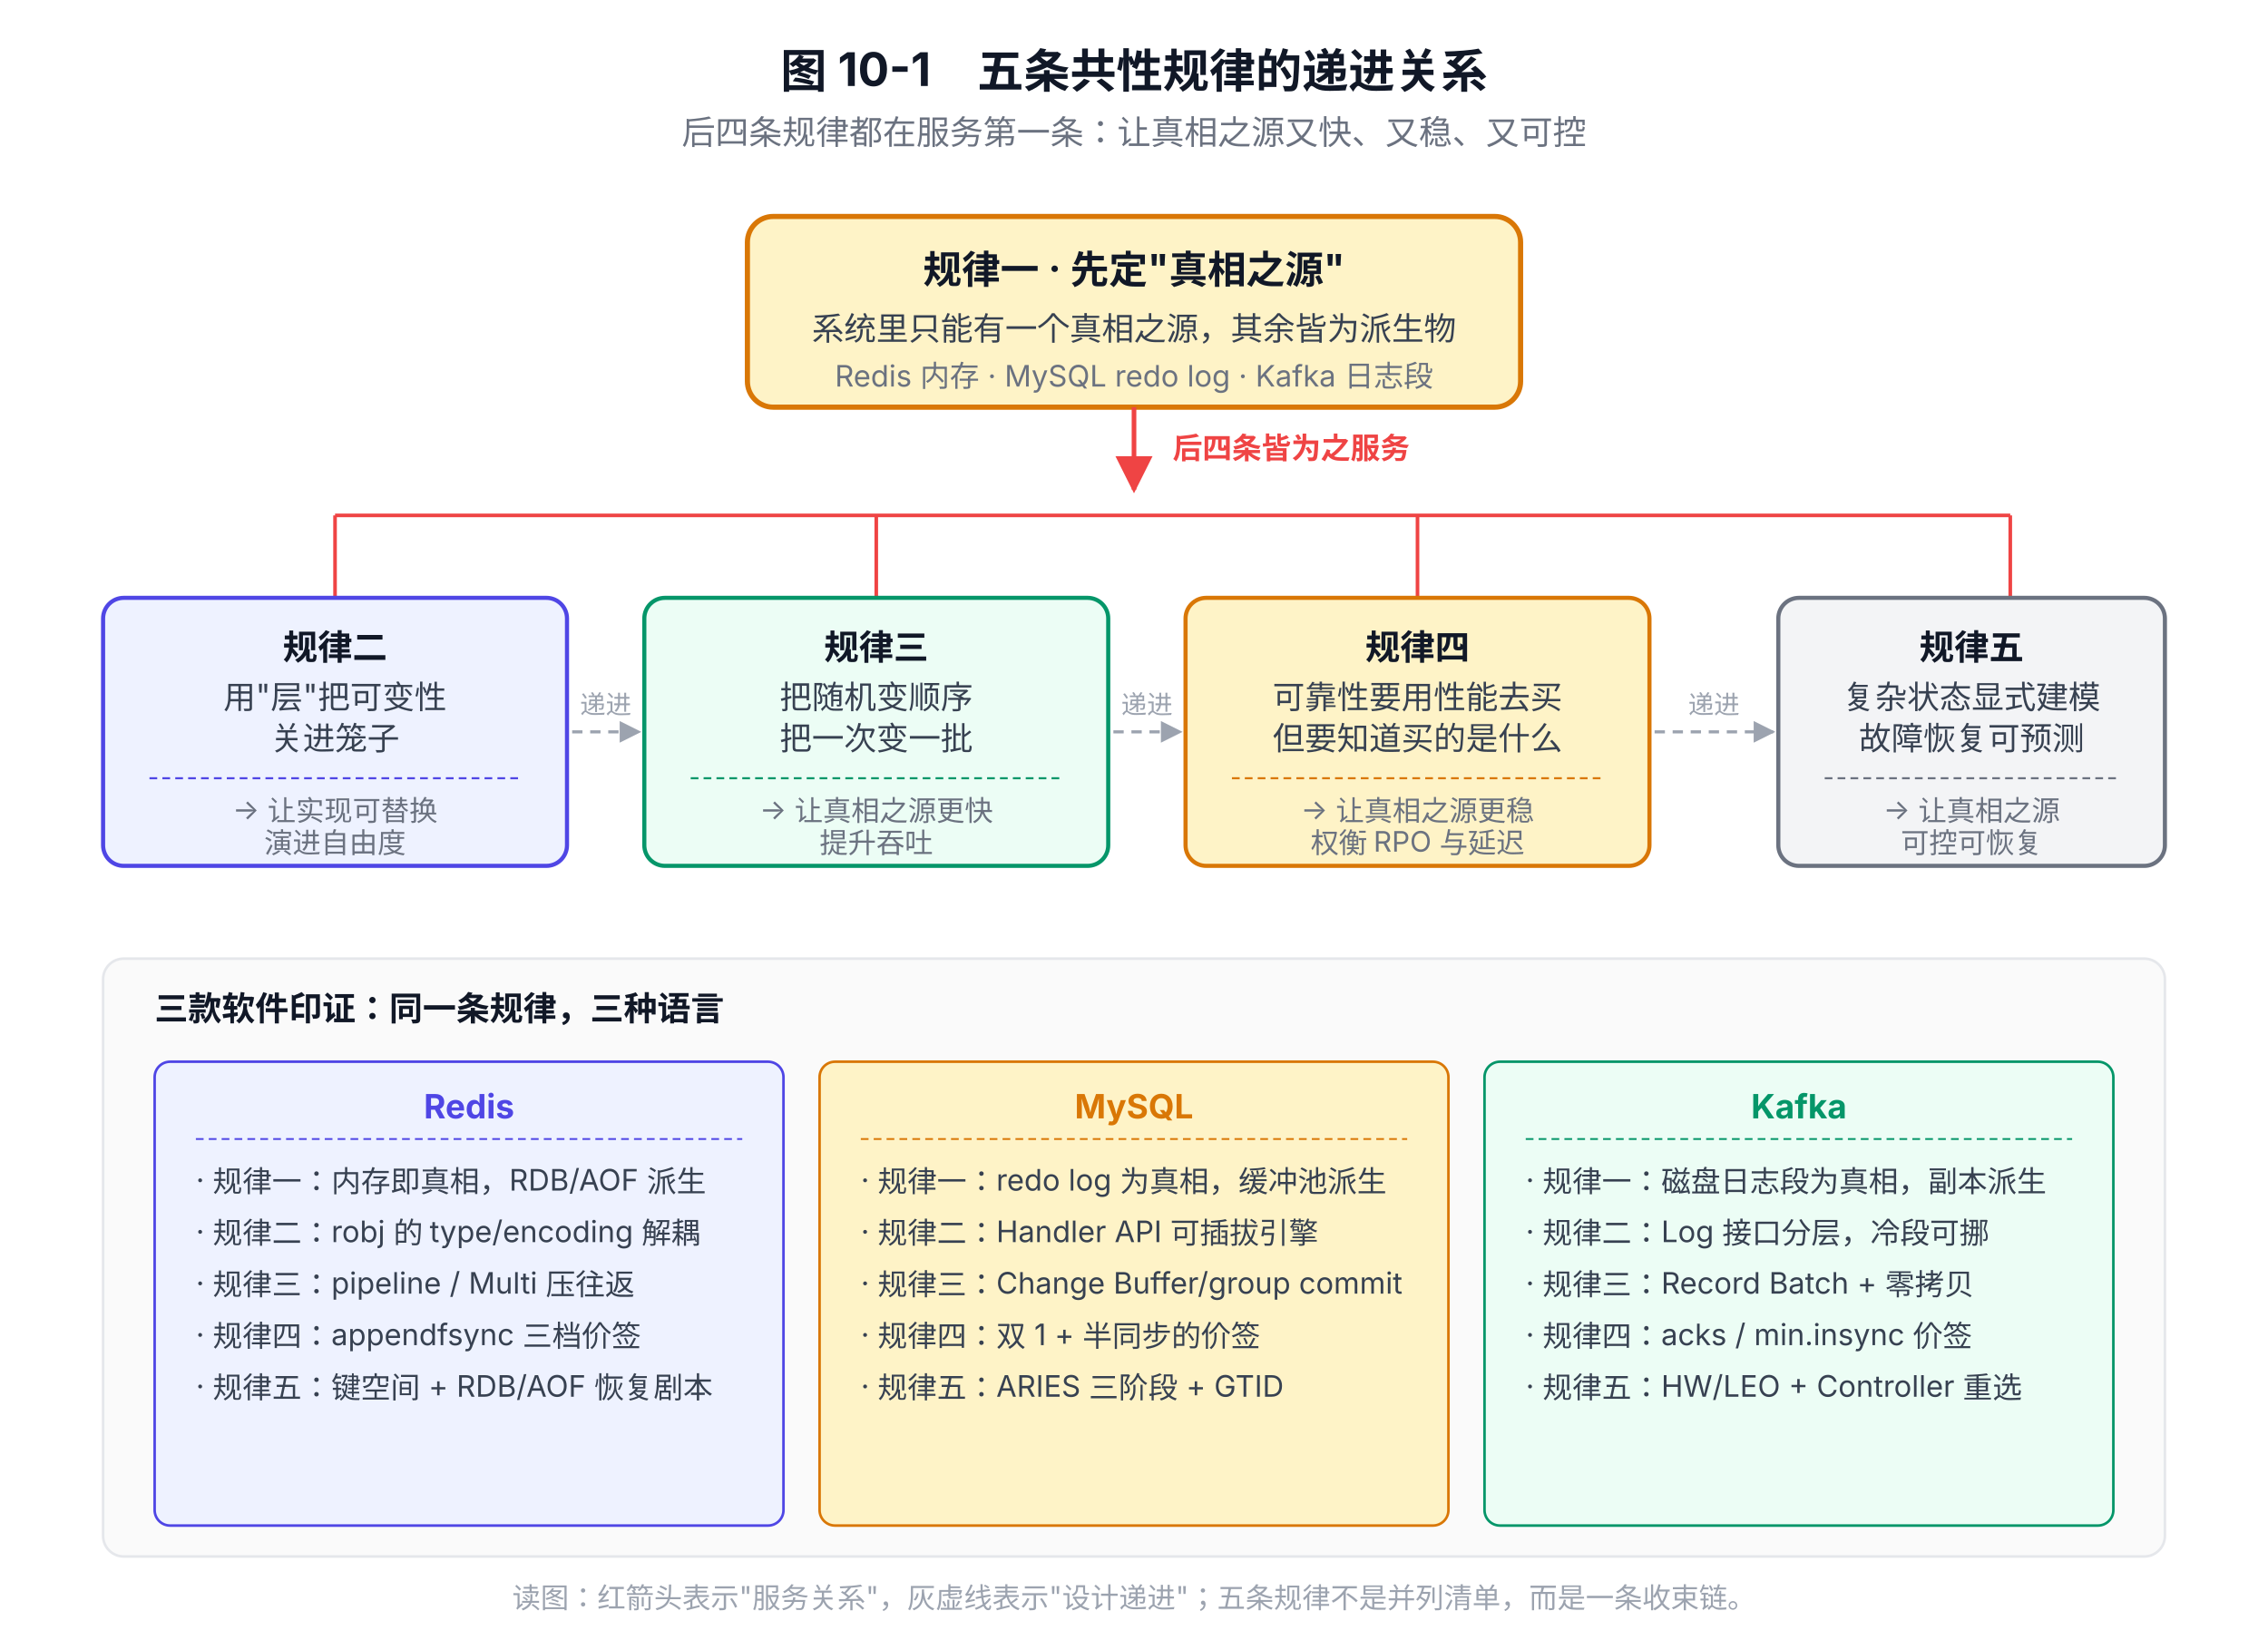
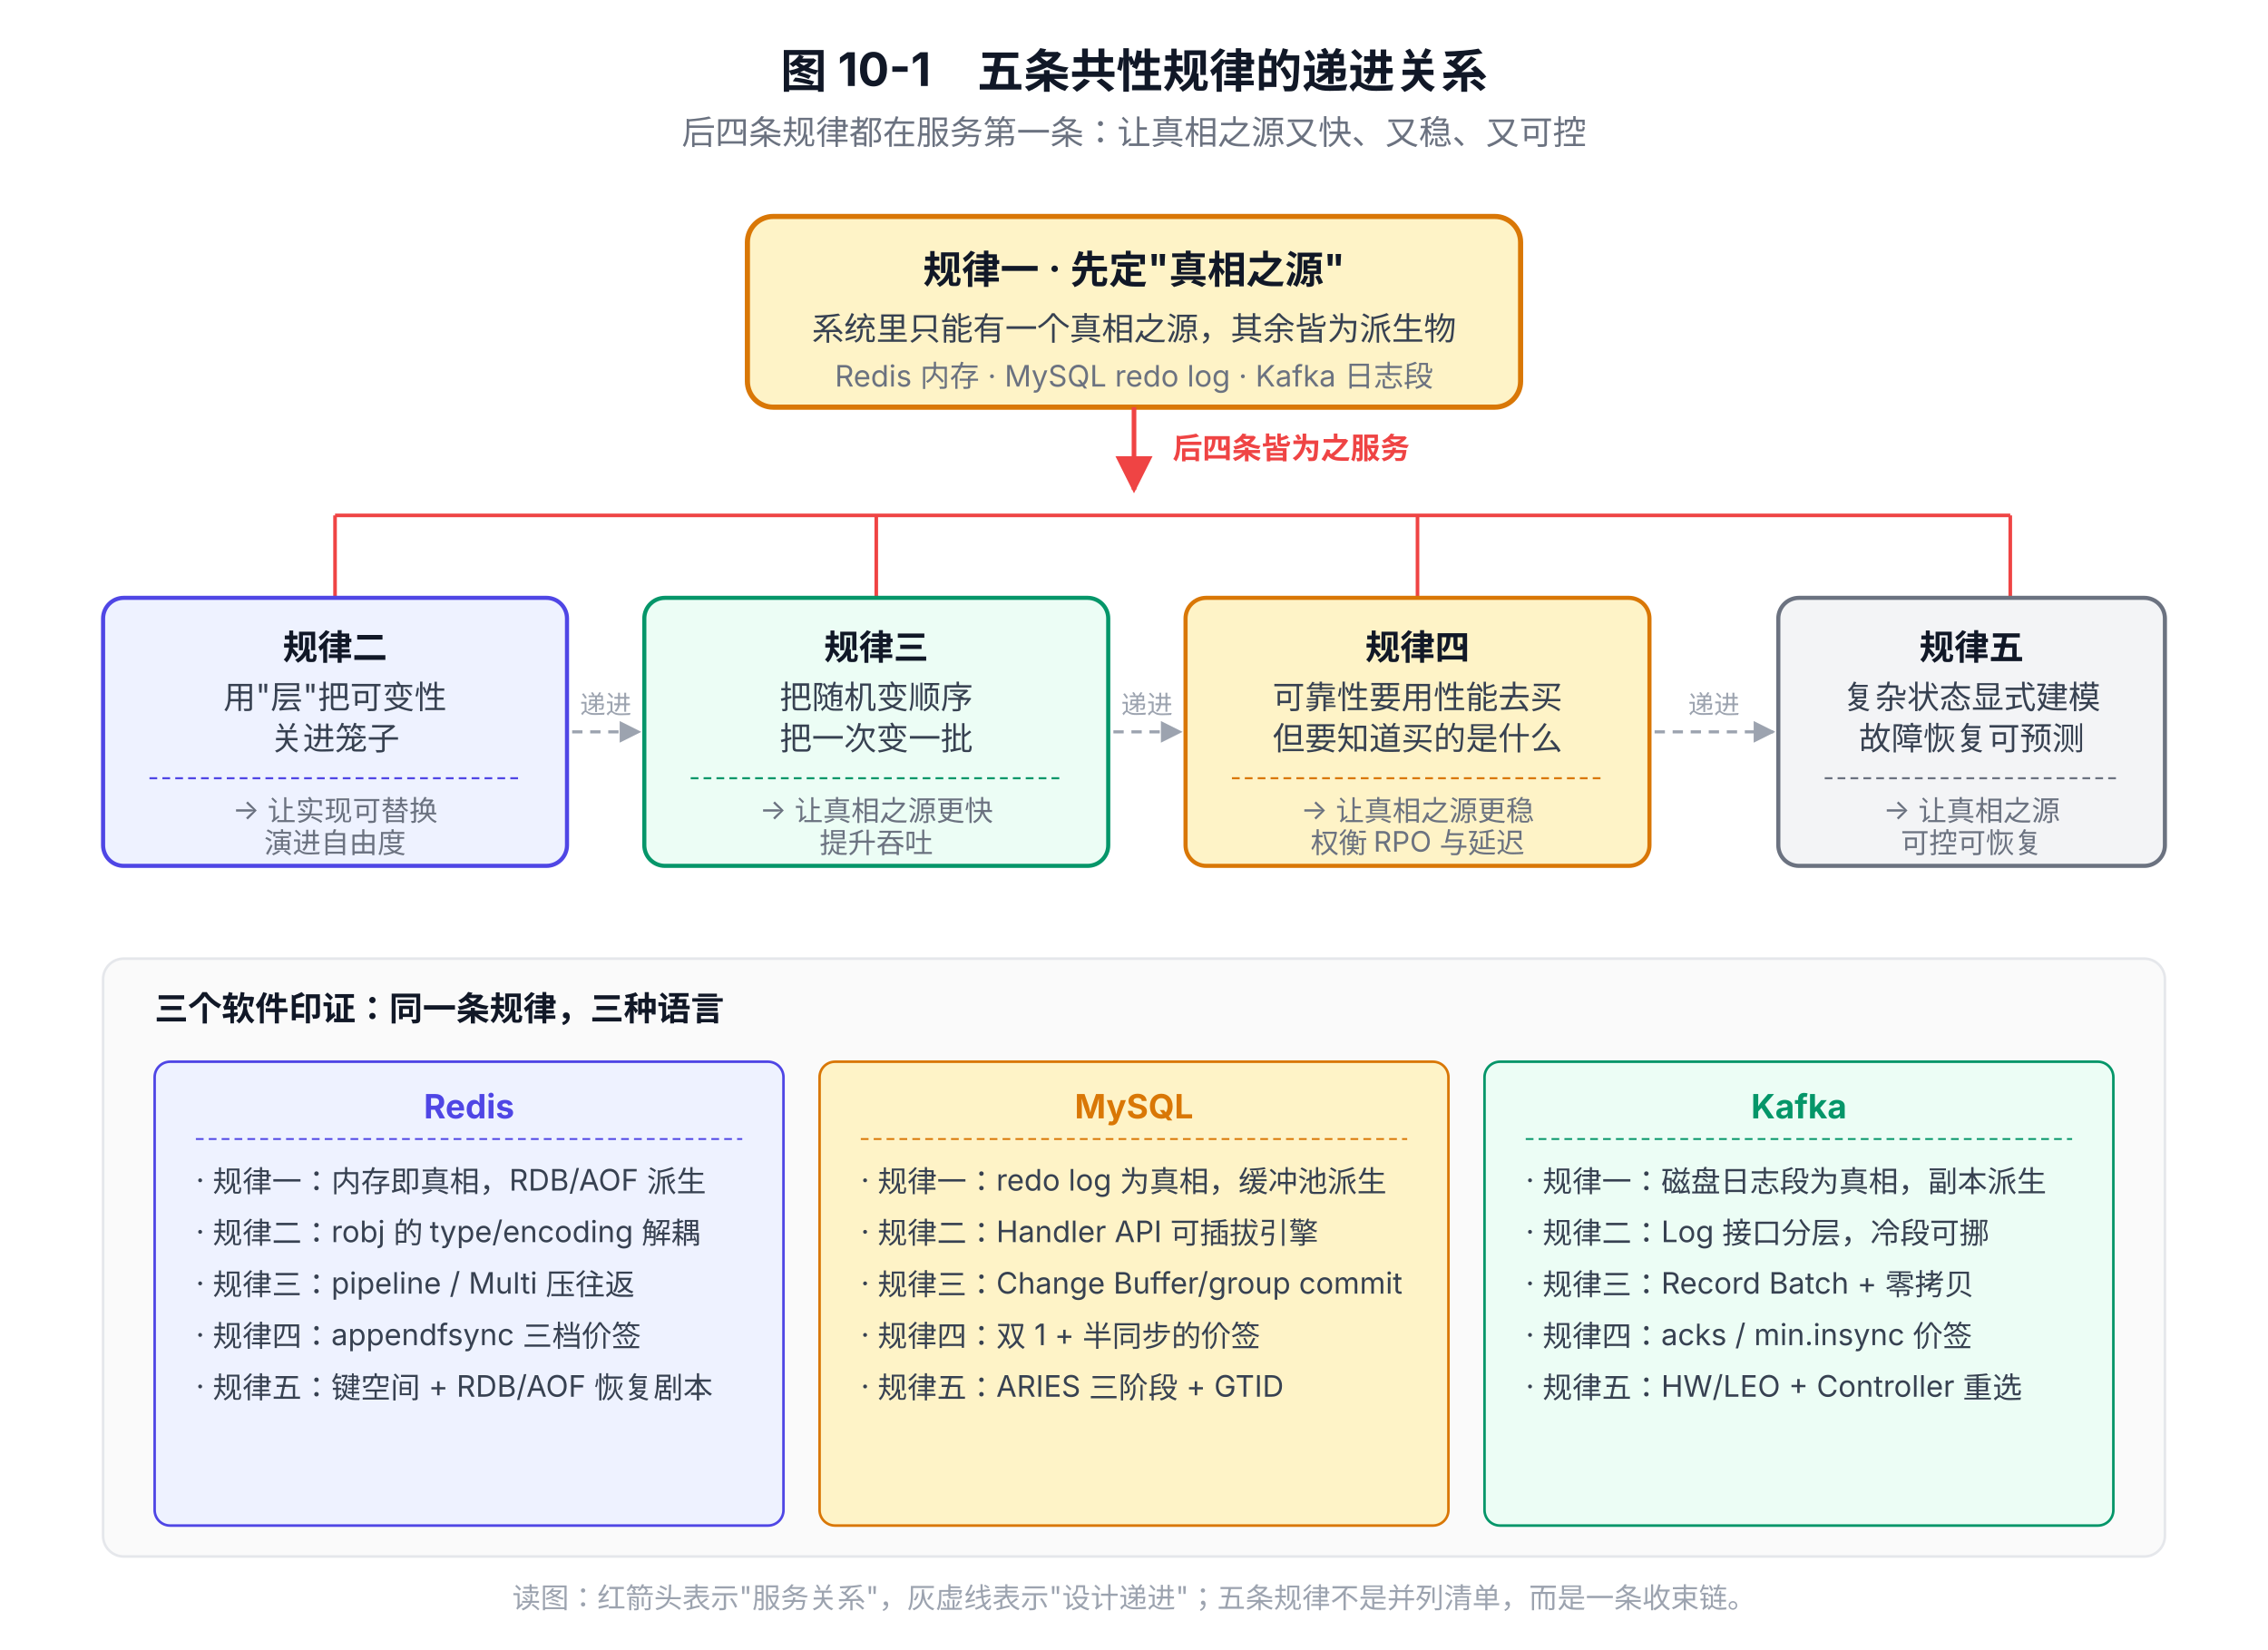
<svg xmlns="http://www.w3.org/2000/svg" viewBox="0 0 880 640" font-family="system-ui, -apple-system, 'PingFang SC', 'Microsoft YaHei', sans-serif">
  <defs>
    <marker id="arrow" viewBox="0 0 10 10" refX="9" refY="5" markerWidth="8" markerHeight="8" orient="auto-start-reverse">
      <path d="M0,0 L10,5 L0,10 z" fill="#4B5563" />
    </marker>
    <marker id="arrowRed" viewBox="0 0 10 10" refX="9" refY="5" markerWidth="8" markerHeight="8" orient="auto-start-reverse">
      <path d="M0,0 L10,5 L0,10 z" fill="#EF4444" />
    </marker>
    <marker id="arrowDash" viewBox="0 0 10 10" refX="9" refY="5" markerWidth="7" markerHeight="7" orient="auto-start-reverse">
      <path d="M0,0 L10,5 L0,10 z" fill="#9CA3AF" />
    </marker>
  </defs>
  <text x="440" y="34" text-anchor="middle" font-size="18" font-weight="700" fill="#111827">图 10-1　五条共性规律的递进关系</text>
  <text x="440" y="56" text-anchor="middle" font-size="13" fill="#6B7280">后四条规律都在服务第一条：让真相之源又快、又稳、又可控</text>
  <rect x="290" y="84" width="300" height="74" rx="10" fill="#FEF3C7" stroke="#D97706" stroke-width="2" />
  <text x="440" y="110" text-anchor="middle" font-size="15" font-weight="700" fill="#111827">规律一 · 先定"真相之源"</text>
  <text x="440" y="132" text-anchor="middle" font-size="12.5" fill="#374151">系统里只能有一个真相之源，其余皆为派生物</text>
  <text x="440" y="150" text-anchor="middle" font-size="11.5" fill="#6B7280">Redis 内存 · MySQL redo log · Kafka 日志段</text>
  <line x1="440" y1="158" x2="440" y2="190" stroke="#EF4444" stroke-width="1.8" marker-end="url(#arrowRed)" />
  <text x="455" y="178" font-size="11.5" fill="#EF4444" font-weight="600">后四条皆为之服务</text>
  <line x1="130" y1="200" x2="780" y2="200" stroke="#EF4444" stroke-width="1.4" />
  <line x1="130" y1="200" x2="130" y2="232" stroke="#EF4444" stroke-width="1.4" />
  <line x1="340" y1="200" x2="340" y2="232" stroke="#EF4444" stroke-width="1.4" />
  <line x1="550" y1="200" x2="550" y2="232" stroke="#EF4444" stroke-width="1.4" />
  <line x1="780" y1="200" x2="780" y2="232" stroke="#EF4444" stroke-width="1.4" />
  <rect x="40" y="232" width="180" height="104" rx="8" fill="#EEF2FF" stroke="#4F46E5" stroke-width="1.6" />
  <text x="130" y="256" text-anchor="middle" font-size="13.5" font-weight="700" fill="#111827">规律二</text>
  <text x="130" y="275" text-anchor="middle" font-size="12.5" fill="#374151">用"层"把可变性</text>
  <text x="130" y="291" text-anchor="middle" font-size="12.5" fill="#374151">关进笼子</text>
  <line x1="58" y1="302" x2="202" y2="302" stroke="#4F46E5" stroke-width="0.8" stroke-dasharray="3,2" />
  <text x="130" y="318" text-anchor="middle" font-size="11" fill="#6B7280">→ 让实现可替换</text>
  <text x="130" y="331" text-anchor="middle" font-size="11" fill="#6B7280">演进自由度</text>
  <rect x="250" y="232" width="180" height="104" rx="8" fill="#ECFDF5" stroke="#059669" stroke-width="1.6" />
  <text x="340" y="256" text-anchor="middle" font-size="13.5" font-weight="700" fill="#111827">规律三</text>
  <text x="340" y="275" text-anchor="middle" font-size="12.5" fill="#374151">把随机变顺序</text>
  <text x="340" y="291" text-anchor="middle" font-size="12.5" fill="#374151">把一次变一批</text>
  <line x1="268" y1="302" x2="412" y2="302" stroke="#059669" stroke-width="0.8" stroke-dasharray="3,2" />
  <text x="340" y="318" text-anchor="middle" font-size="11" fill="#6B7280">→ 让真相之源更快</text>
  <text x="340" y="331" text-anchor="middle" font-size="11" fill="#6B7280">提升吞吐</text>
  <rect x="460" y="232" width="180" height="104" rx="8" fill="#FEF3C7" stroke="#D97706" stroke-width="1.6" />
  <text x="550" y="256" text-anchor="middle" font-size="13.5" font-weight="700" fill="#111827">规律四</text>
  <text x="550" y="275" text-anchor="middle" font-size="12.5" fill="#374151">可靠性要用性能去买</text>
  <text x="550" y="291" text-anchor="middle" font-size="12.5" fill="#374151">但要知道买的是什么</text>
  <line x1="478" y1="302" x2="622" y2="302" stroke="#D97706" stroke-width="0.8" stroke-dasharray="3,2" />
  <text x="550" y="318" text-anchor="middle" font-size="11" fill="#6B7280">→ 让真相之源更稳</text>
  <text x="550" y="331" text-anchor="middle" font-size="11" fill="#6B7280">权衡 RPO 与延迟</text>
  <rect x="690" y="232" width="150" height="104" rx="8" fill="#F3F4F6" stroke="#6B7280" stroke-width="1.6" />
  <text x="765" y="256" text-anchor="middle" font-size="13.5" font-weight="700" fill="#111827">规律五</text>
  <text x="765" y="275" text-anchor="middle" font-size="12.5" fill="#374151">复杂状态显式建模</text>
  <text x="765" y="291" text-anchor="middle" font-size="12.5" fill="#374151">故障恢复可预测</text>
  <line x1="708" y1="302" x2="822" y2="302" stroke="#6B7280" stroke-width="0.8" stroke-dasharray="3,2" />
  <text x="765" y="318" text-anchor="middle" font-size="11" fill="#6B7280">→ 让真相之源</text>
  <text x="765" y="331" text-anchor="middle" font-size="11" fill="#6B7280">可控可恢复</text>
  <line x1="222" y1="284" x2="248" y2="284" stroke="#9CA3AF" stroke-width="1.2" stroke-dasharray="4,3" marker-end="url(#arrowDash)" />
  <line x1="432" y1="284" x2="458" y2="284" stroke="#9CA3AF" stroke-width="1.2" stroke-dasharray="4,3" marker-end="url(#arrowDash)" />
  <line x1="642" y1="284" x2="688" y2="284" stroke="#9CA3AF" stroke-width="1.2" stroke-dasharray="4,3" marker-end="url(#arrowDash)" />
  <text x="235" y="277" text-anchor="middle" font-size="10" fill="#9CA3AF">递进</text>
  <text x="445" y="277" text-anchor="middle" font-size="10" fill="#9CA3AF">递进</text>
  <text x="665" y="277" text-anchor="middle" font-size="10" fill="#9CA3AF">递进</text>
  <rect x="40" y="372" width="800" height="232" rx="8" fill="#FAFAFA" stroke="#E5E7EB" stroke-width="1" />
-   <text x="60" y="396" font-size="13" font-weight="700" fill="#111827">三款软件印证：同一条规律，三种语言</text>
+   <text x="60" y="396" font-size="13" font-weight="700" fill="#111827">三个软件印证：同一条规律，三种语言</text>
  <rect x="60" y="412" width="244" height="180" rx="6" fill="#EEF2FF" stroke="#4F46E5" stroke-width="1" />
  <text x="182" y="434" text-anchor="middle" font-size="13" font-weight="700" fill="#4F46E5">Redis</text>
  <line x1="76" y1="442" x2="288" y2="442" stroke="#4F46E5" stroke-width="0.7" stroke-dasharray="3,2" />
  <text x="76" y="462" font-size="11.5" fill="#374151">· 规律一：内存即真相，RDB/AOF 派生</text>
  <text x="76" y="482" font-size="11.5" fill="#374151">· 规律二：robj 的 type/encoding 解耦</text>
  <text x="76" y="502" font-size="11.5" fill="#374151">· 规律三：pipeline / Multi 压往返</text>
  <text x="76" y="522" font-size="11.5" fill="#374151">· 规律四：appendfsync 三档价签</text>
  <text x="76" y="542" font-size="11.5" fill="#374151">· 规律五：键空间 + RDB/AOF 恢复剧本</text>
  <rect x="318" y="412" width="244" height="180" rx="6" fill="#FEF3C7" stroke="#D97706" stroke-width="1" />
  <text x="440" y="434" text-anchor="middle" font-size="13" font-weight="700" fill="#D97706">MySQL</text>
  <line x1="334" y1="442" x2="546" y2="442" stroke="#D97706" stroke-width="0.7" stroke-dasharray="3,2" />
  <text x="334" y="462" font-size="11.5" fill="#374151">· 规律一：redo log 为真相，缓冲池派生</text>
  <text x="334" y="482" font-size="11.5" fill="#374151">· 规律二：Handler API 可插拔引擎</text>
  <text x="334" y="502" font-size="11.5" fill="#374151">· 规律三：Change Buffer/group commit</text>
  <text x="334" y="522" font-size="11.5" fill="#374151">· 规律四：双 1 + 半同步的价签</text>
  <text x="334" y="542" font-size="11.5" fill="#374151">· 规律五：ARIES 三阶段 + GTID</text>
  <rect x="576" y="412" width="244" height="180" rx="6" fill="#ECFDF5" stroke="#059669" stroke-width="1" />
  <text x="698" y="434" text-anchor="middle" font-size="13" font-weight="700" fill="#059669">Kafka</text>
  <line x1="592" y1="442" x2="804" y2="442" stroke="#059669" stroke-width="0.7" stroke-dasharray="3,2" />
  <text x="592" y="462" font-size="11.5" fill="#374151">· 规律一：磁盘日志段为真相，副本派生</text>
  <text x="592" y="482" font-size="11.5" fill="#374151">· 规律二：Log 接口分层，冷段可挪</text>
  <text x="592" y="502" font-size="11.5" fill="#374151">· 规律三：Record Batch + 零拷贝</text>
  <text x="592" y="522" font-size="11.5" fill="#374151">· 规律四：acks / min.insync 价签</text>
  <text x="592" y="542" font-size="11.5" fill="#374151">· 规律五：HW/LEO + Controller 重选</text>
  <text x="440" y="624" text-anchor="middle" font-size="11" fill="#9CA3AF">读图：红箭头表示"服务关系"，灰虚线表示"设计递进"；五条规律不是并列清单，而是一条收束链。</text>
</svg>
